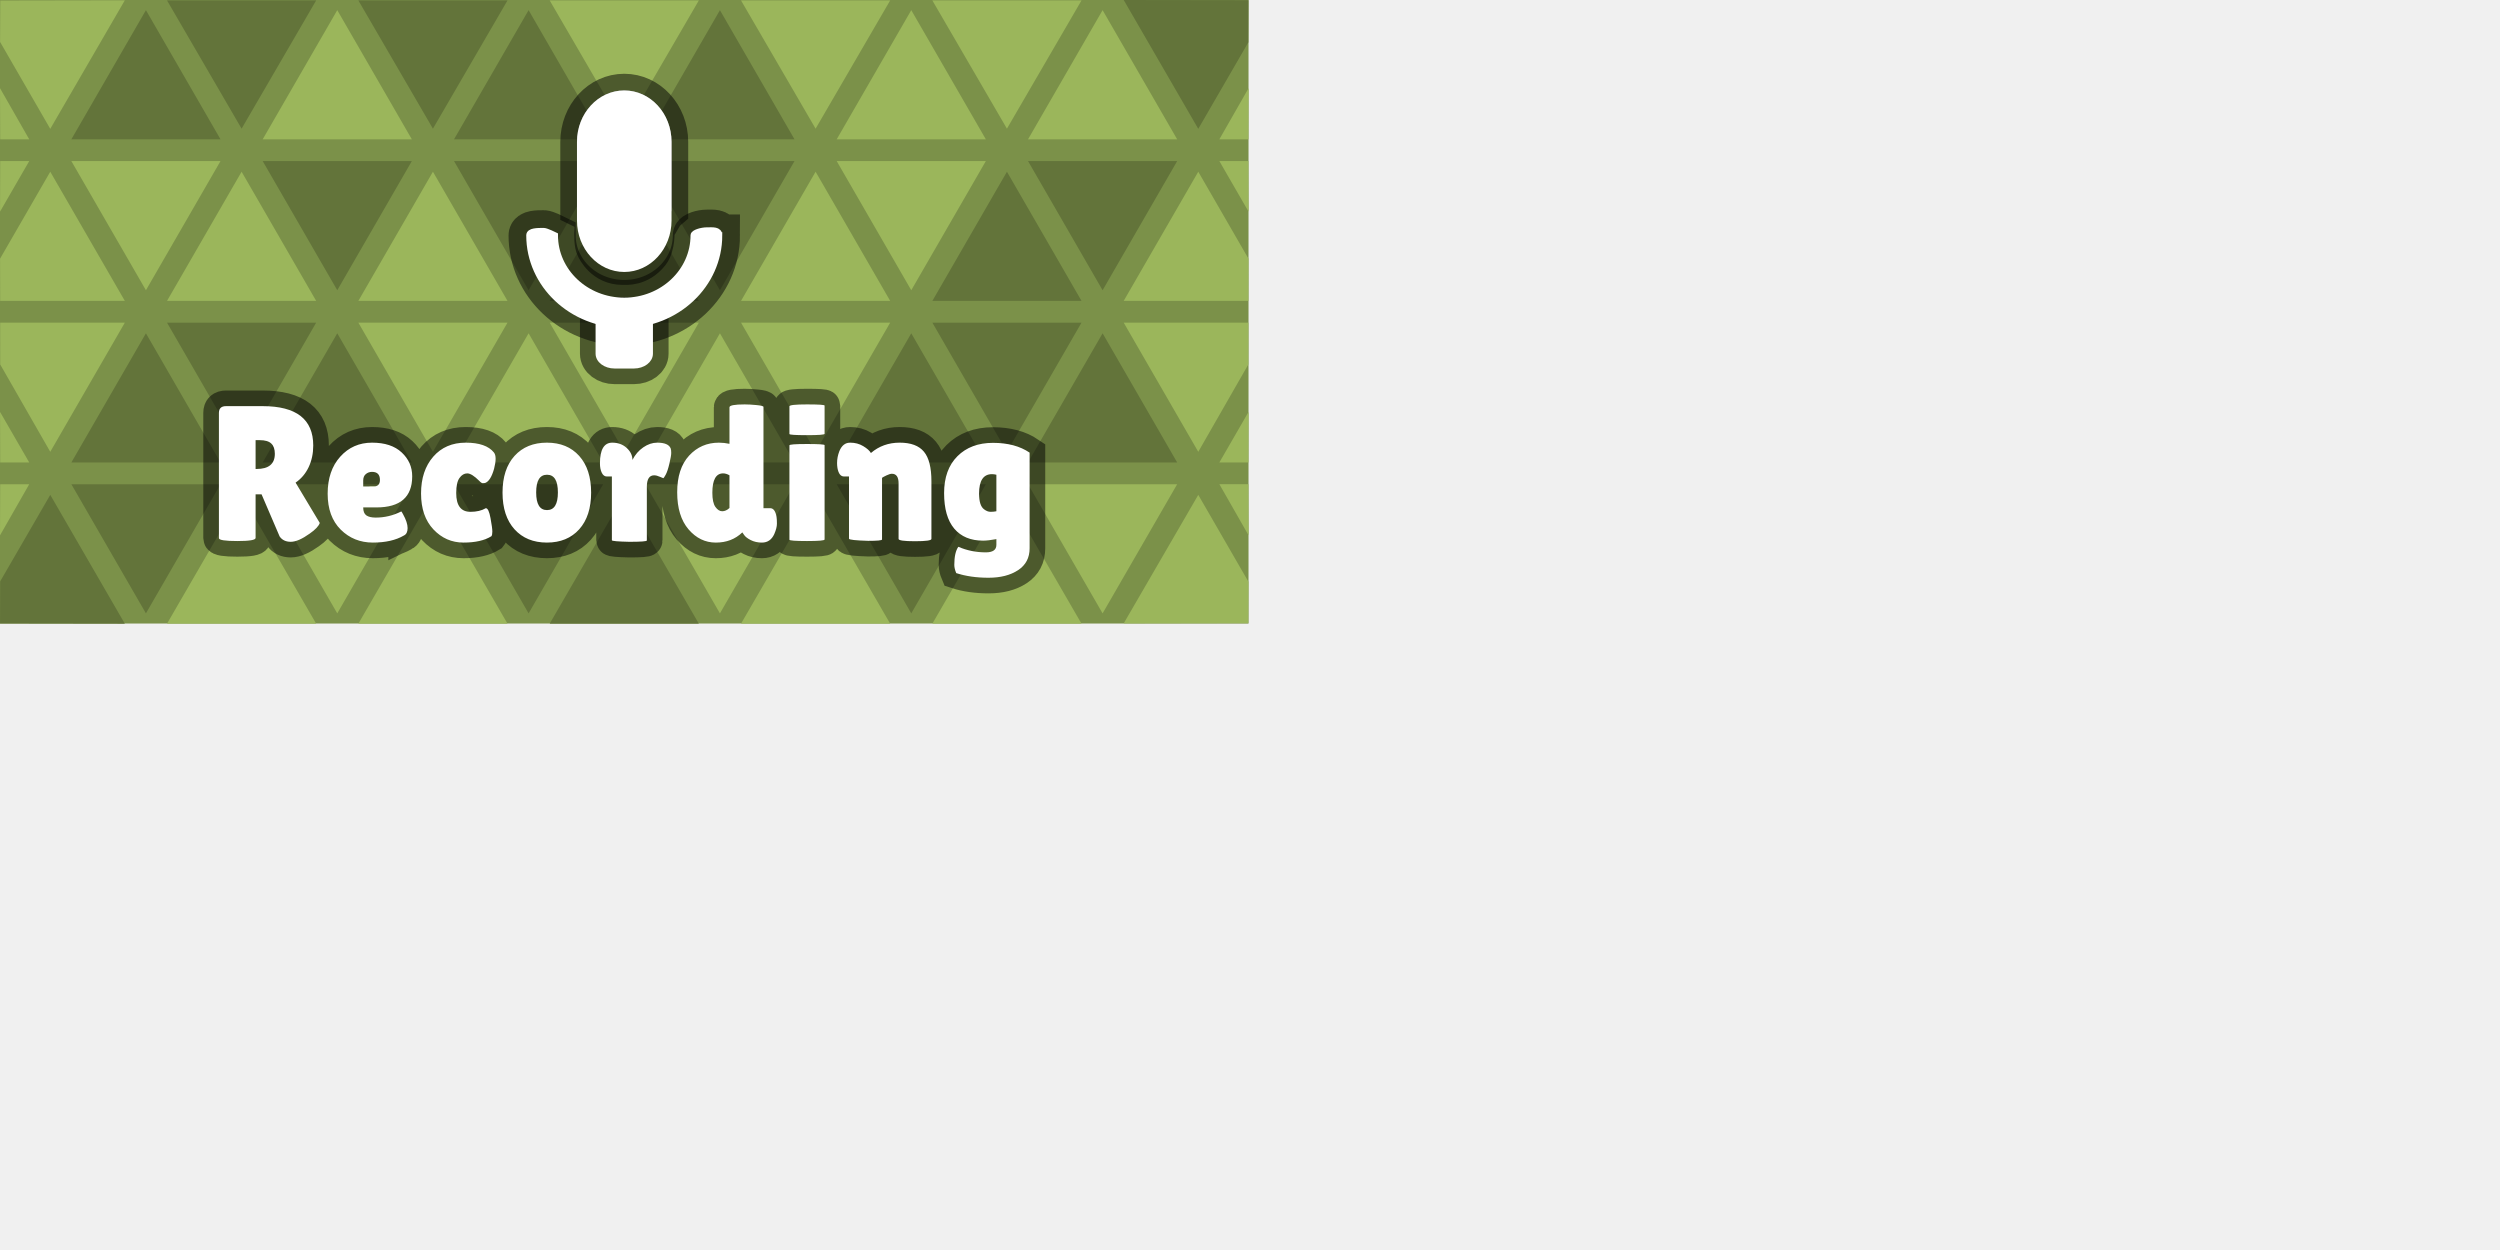
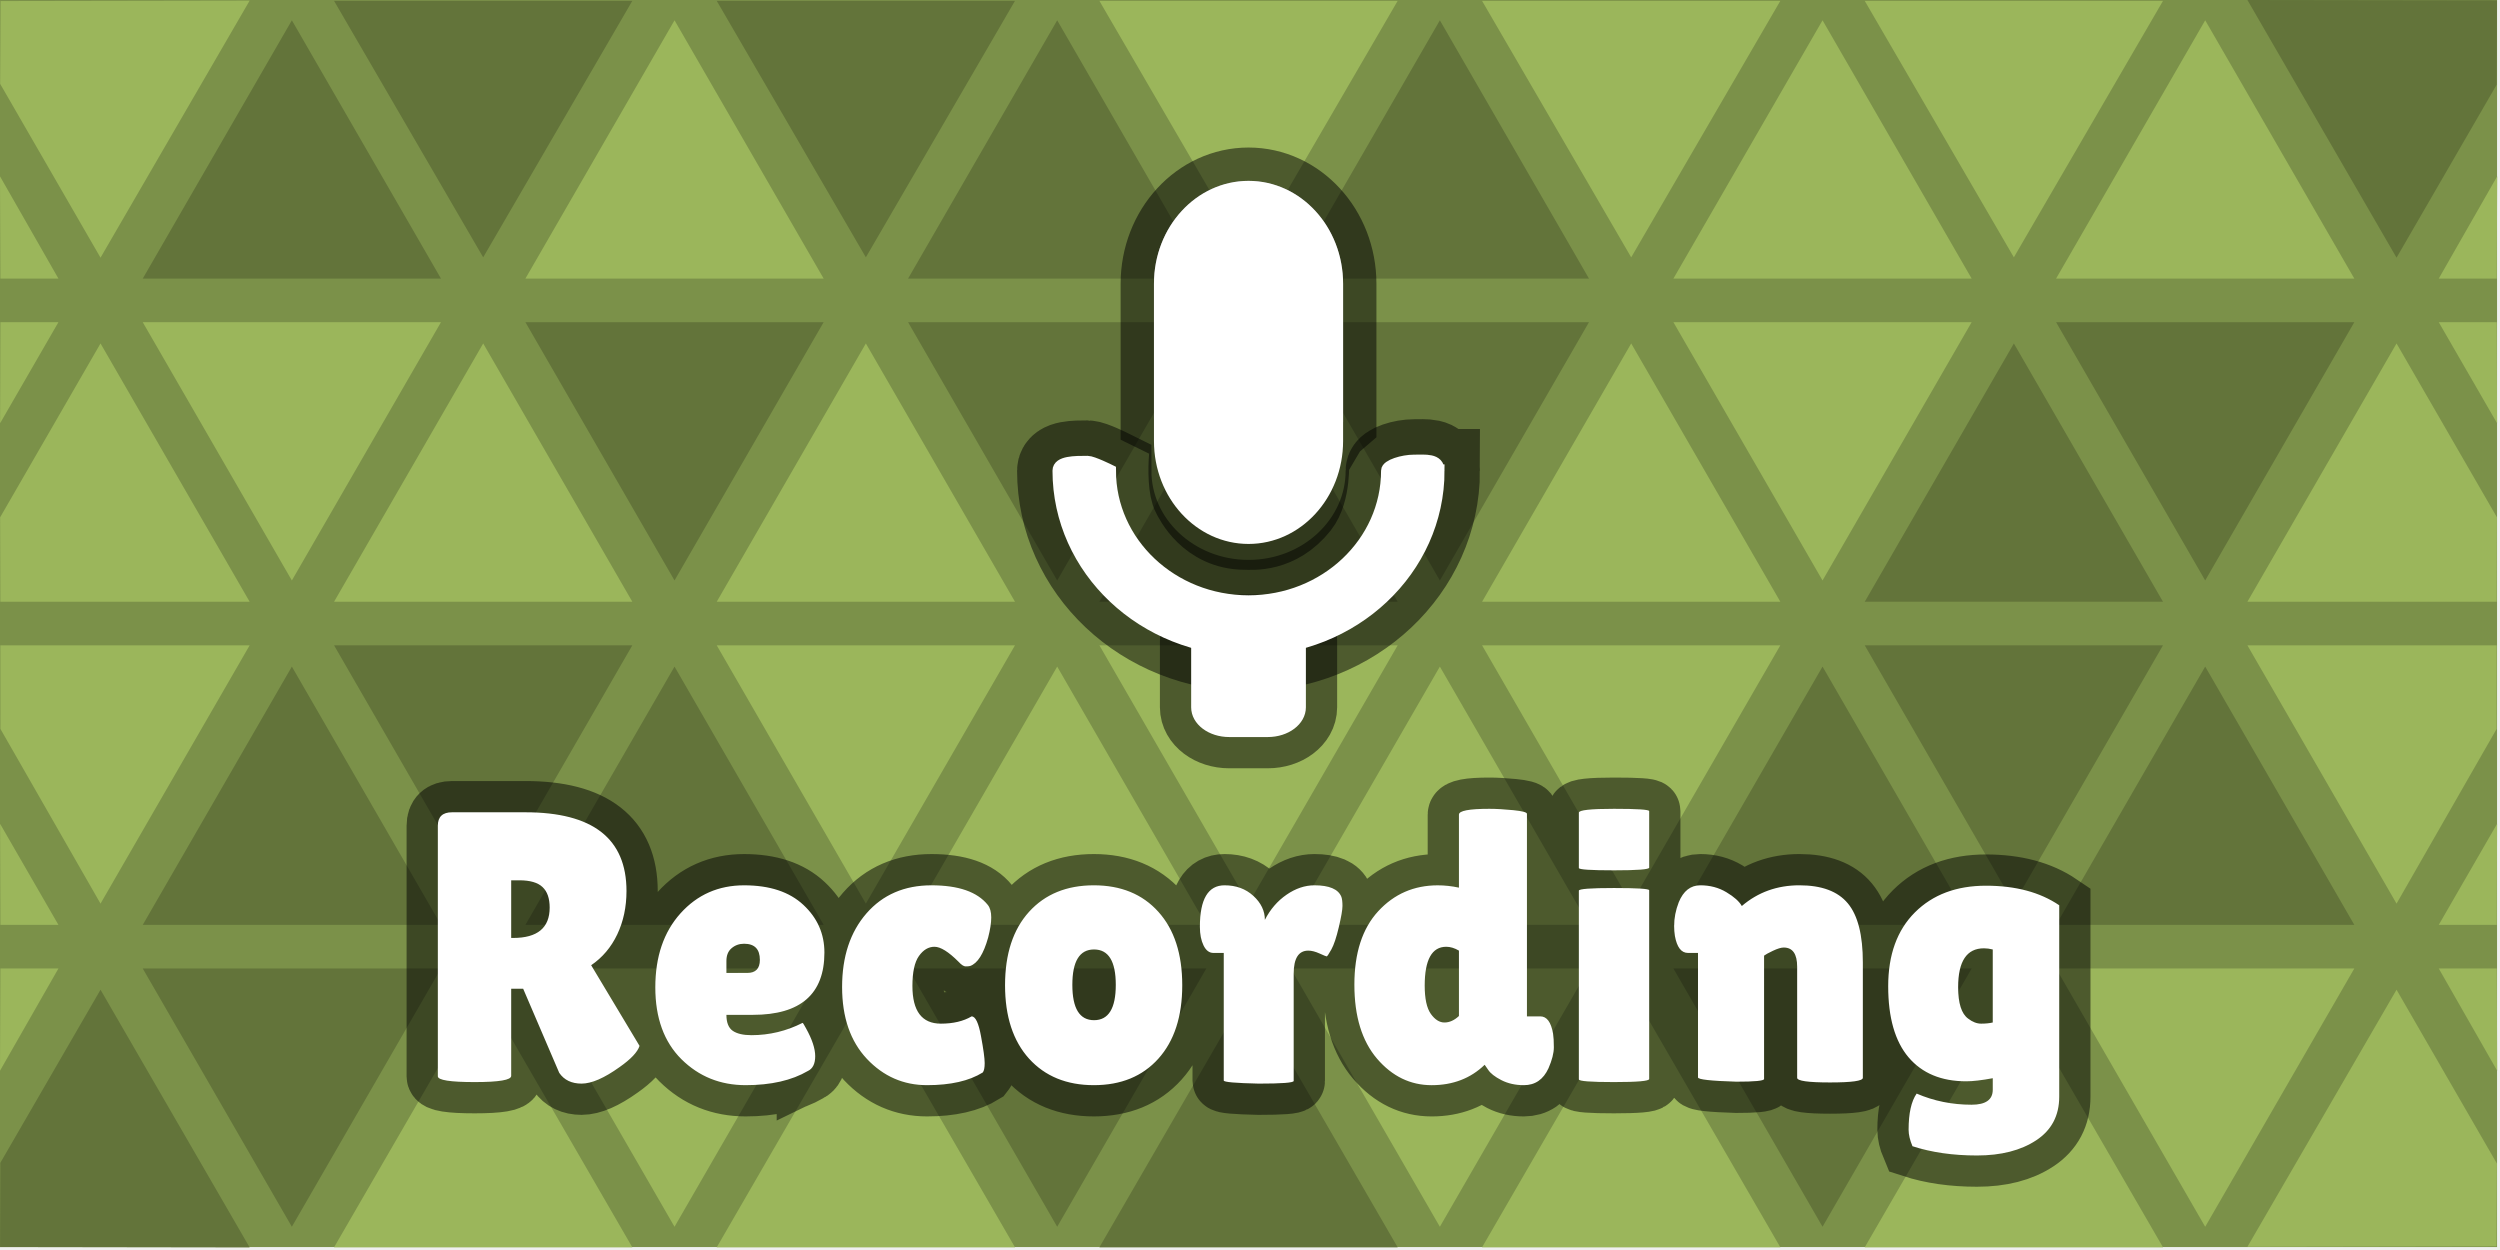
- <svg xmlns="http://www.w3.org/2000/svg" version="1.1" width="600" height="300" viewBox="0,0,600,300">
+ <svg xmlns="http://www.w3.org/2000/svg" version="1.1" width="300" height="150" viewBox="0,0,300,150">
  <g transform="translate(-90.16944,-105.1548)">
    <g data-paper-data="{&quot;isPaintingLayer&quot;:true}" fill-rule="nonzero" stroke-linejoin="miter" stroke-miterlimit="10" stroke-dasharray="" stroke-dashoffset="0" style="mix-blend-mode: normal">
      <g data-paper-data="{&quot;index&quot;:null}" fill="#ffffff" stroke-opacity="0.506" stroke="#000000" stroke-width="8.5" stroke-linecap="butt">
        <path d="" />
        <path d="" />
      </g>
      <path d="M90.169,254.803v-149.648h299.647v149.648z" fill="#7b9149" stroke="none" stroke-width="0" stroke-linecap="butt" />
      <path d="M176.177,254.833l17.896,-30.911l17.896,30.911z" fill="#9bb65b" stroke="none" stroke-width="0" stroke-linecap="butt" />
      <path d="M222.097,254.833l17.896,-30.911l17.896,30.911z" fill="#63743a" stroke="none" stroke-width="0" stroke-linecap="butt" />
      <path d="M189.008,221.371l-17.896,30.996l-17.896,-30.996z" data-paper-data="{&quot;index&quot;:null}" fill="#9bb65b" stroke="none" stroke-width="0" stroke-linecap="butt" />
      <path d="M234.928,221.371l-17.896,30.996l-17.896,-30.996z" data-paper-data="{&quot;index&quot;:null}" fill="#63743a" stroke="none" stroke-width="0" stroke-linecap="butt" />
      <path d="M211.968,182.594l-17.896,30.996l-17.896,-30.996z" data-paper-data="{&quot;index&quot;:null}" fill="#9bb65b" stroke="none" stroke-width="0" stroke-linecap="butt" />
      <path d="M166.048,182.594l-17.896,30.996l-17.896,-30.996z" data-paper-data="{&quot;index&quot;:null}" fill="#63743a" stroke="none" stroke-width="0" stroke-linecap="butt" />
      <path d="M153.217,216.141l17.896,-30.996l17.896,30.996z" data-paper-data="{&quot;index&quot;:null}" fill="#63743a" stroke="none" stroke-width="0" stroke-linecap="butt" />
      <path d="M199.137,216.141l17.896,-30.996l17.896,30.996z" data-paper-data="{&quot;index&quot;:null}" fill="#9bb65b" stroke="none" stroke-width="0" stroke-linecap="butt" />
      <path d="M90.211,244.69l12.021,-20.768l17.896,30.923l-29.951,-0.045z" fill="#63743a" stroke="none" stroke-width="0" stroke-linecap="butt" />
      <path d="M130.257,254.833l17.896,-30.911l17.896,30.911z" fill="#9bb65b" stroke="none" stroke-width="0" stroke-linecap="butt" />
      <path d="M143.088,221.371l-17.896,30.996l-17.896,-30.996z" data-paper-data="{&quot;index&quot;:null}" fill="#63743a" stroke="none" stroke-width="0" stroke-linecap="butt" />
      <path d="M107.297,216.141l17.896,-30.996l17.896,30.996z" data-paper-data="{&quot;index&quot;:null}" fill="#63743a" stroke="none" stroke-width="0" stroke-linecap="butt" />
      <path d="M359.858,254.772l17.896,-30.85l12.044,20.86l-0.05,9.935z" fill="#9bb65b" stroke="none" stroke-width="0" stroke-linecap="butt" />
      <path d="M372.689,221.371l-17.896,30.996l-17.896,-30.996z" data-paper-data="{&quot;index&quot;:null}" fill="#9bb65b" stroke="none" stroke-width="0" stroke-linecap="butt" />
      <path d="M389.831,233.642c0,0 -7.012,-12.272 -7.012,-12.272h6.963z" data-paper-data="{&quot;index&quot;:null}" fill="#9bb65b" stroke="none" stroke-width="0" stroke-linecap="butt" />
      <path d="M389.765,192.625l-12.011,20.965l-17.896,-30.996h29.915z" data-paper-data="{&quot;index&quot;:null}" fill="#9bb65b" stroke="none" stroke-width="0" stroke-linecap="butt" />
      <path d="M349.729,182.594l-17.896,30.996l-17.896,-30.996z" data-paper-data="{&quot;index&quot;:null}" fill="#63743a" stroke="none" stroke-width="0" stroke-linecap="butt" />
      <path d="M336.898,216.141l17.896,-30.996l17.896,30.996z" data-paper-data="{&quot;index&quot;:null}" fill="#63743a" stroke="none" stroke-width="0" stroke-linecap="butt" />
      <path d="M382.818,216.141c0,0 7.001,-12.126 7.001,-12.126l-0.038,12.126z" data-paper-data="{&quot;index&quot;:null}" fill="#9bb65b" stroke="none" stroke-width="0" stroke-linecap="butt" />
      <path d="M268.018,254.833l17.896,-30.911l17.896,30.911z" fill="#9bb65b" stroke="none" stroke-width="0" stroke-linecap="butt" />
      <path d="M313.938,254.833l17.896,-30.911l17.896,30.911z" fill="#9bb65b" stroke="none" stroke-width="0" stroke-linecap="butt" />
      <path d="M280.849,221.371l-17.896,30.996l-17.896,-30.996z" data-paper-data="{&quot;index&quot;:null}" fill="#9bb65b" stroke="none" stroke-width="0" stroke-linecap="butt" />
      <path d="M326.769,221.371l-17.896,30.996l-17.896,-30.996z" data-paper-data="{&quot;index&quot;:null}" fill="#63743a" stroke="none" stroke-width="0" stroke-linecap="butt" />
      <path d="M303.809,182.594l-17.896,30.996l-17.896,-30.996z" data-paper-data="{&quot;index&quot;:null}" fill="#9bb65b" stroke="none" stroke-width="0" stroke-linecap="butt" />
      <path d="M257.889,182.594l-17.896,30.996l-17.896,-30.996z" data-paper-data="{&quot;index&quot;:null}" fill="#9bb65b" stroke="none" stroke-width="0" stroke-linecap="butt" />
      <path d="M245.057,216.141l17.896,-30.996l17.896,30.996z" data-paper-data="{&quot;index&quot;:null}" fill="#9bb65b" stroke="none" stroke-width="0" stroke-linecap="butt" />
      <path d="M290.978,216.141l17.896,-30.996l17.896,30.996z" data-paper-data="{&quot;index&quot;:null}" fill="#63743a" stroke="none" stroke-width="0" stroke-linecap="butt" />
      <path d="M176.177,177.364l17.896,-30.996l17.896,30.996z" fill="#9bb65b" stroke="none" stroke-width="0" stroke-linecap="butt" />
      <path d="M222.097,177.364l17.896,-30.996l17.896,30.996z" fill="#63743a" stroke="none" stroke-width="0" stroke-linecap="butt" />
      <path d="M189.008,143.816l-17.896,30.996l-17.896,-30.996z" data-paper-data="{&quot;index&quot;:null}" fill="#63743a" stroke="none" stroke-width="0" stroke-linecap="butt" />
      <path d="M234.928,143.816l-17.896,30.996l-17.896,-30.996z" data-paper-data="{&quot;index&quot;:null}" fill="#63743a" stroke="none" stroke-width="0" stroke-linecap="butt" />
      <path d="M211.968,105.258l-17.896,30.778l-17.896,-30.778z" data-paper-data="{&quot;index&quot;:null}" fill="#63743a" stroke="none" stroke-width="0" stroke-linecap="butt" />
      <path d="M166.048,105.258l-17.896,30.778l-17.896,-30.778z" data-paper-data="{&quot;index&quot;:null}" fill="#63743a" stroke="none" stroke-width="0" stroke-linecap="butt" />
      <path d="M153.217,138.587l17.896,-30.996l17.896,30.996z" data-paper-data="{&quot;index&quot;:null}" fill="#9bb65b" stroke="none" stroke-width="0" stroke-linecap="butt" />
      <path d="M199.137,138.587l17.896,-30.996l17.896,30.996z" data-paper-data="{&quot;index&quot;:null}" fill="#63743a" stroke="none" stroke-width="0" stroke-linecap="butt" />
      <path d="M130.257,177.364l17.896,-30.996l17.896,30.996z" fill="#9bb65b" stroke="none" stroke-width="0" stroke-linecap="butt" />
      <path d="M143.088,143.816l-17.896,30.996l-17.896,-30.996z" data-paper-data="{&quot;index&quot;:null}" fill="#9bb65b" stroke="none" stroke-width="0" stroke-linecap="butt" />
      <path d="M107.297,138.587l17.896,-30.996l17.896,30.996z" data-paper-data="{&quot;index&quot;:null}" fill="#63743a" stroke="none" stroke-width="0" stroke-linecap="butt" />
      <path d="M359.858,177.364l17.896,-30.996l12.047,20.866l-0.028,10.13z" fill="#9bb65b" stroke="none" stroke-width="0" stroke-linecap="butt" />
      <path d="M372.689,143.816l-17.896,30.996l-17.896,-30.996z" data-paper-data="{&quot;index&quot;:null}" fill="#63743a" stroke="none" stroke-width="0" stroke-linecap="butt" />
      <path d="M349.729,105.258l-17.896,30.778l-17.896,-30.778z" data-paper-data="{&quot;index&quot;:null}" fill="#9bb65b" stroke="none" stroke-width="0" stroke-linecap="butt" />
      <path d="M336.898,138.587l17.896,-30.996l17.896,30.996z" data-paper-data="{&quot;index&quot;:null}" fill="#9bb65b" stroke="none" stroke-width="0" stroke-linecap="butt" />
      <path d="M268.018,177.364l17.896,-30.996l17.896,30.996z" fill="#9bb65b" stroke="none" stroke-width="0" stroke-linecap="butt" />
      <path d="M313.938,177.364l17.896,-30.996l17.896,30.996z" fill="#63743a" stroke="none" stroke-width="0" stroke-linecap="butt" />
      <path d="M280.849,143.816l-17.896,30.996l-17.896,-30.996z" data-paper-data="{&quot;index&quot;:null}" fill="#63743a" stroke="none" stroke-width="0" stroke-linecap="butt" />
      <path d="M326.769,143.816l-17.896,30.996l-17.896,-30.996z" data-paper-data="{&quot;index&quot;:null}" fill="#9bb65b" stroke="none" stroke-width="0" stroke-linecap="butt" />
      <path d="M303.809,105.258l-17.896,30.778l-17.896,-30.778z" data-paper-data="{&quot;index&quot;:null}" fill="#9bb65b" stroke="none" stroke-width="0" stroke-linecap="butt" />
      <path d="M257.889,105.258l-17.896,30.778l-17.896,-30.778z" data-paper-data="{&quot;index&quot;:null}" fill="#9bb65b" stroke="none" stroke-width="0" stroke-linecap="butt" />
      <path d="M245.057,138.587l17.896,-30.996l17.896,30.996z" data-paper-data="{&quot;index&quot;:null}" fill="#63743a" stroke="none" stroke-width="0" stroke-linecap="butt" />
      <path d="M290.978,138.587l17.896,-30.996l17.896,30.996z" data-paper-data="{&quot;index&quot;:null}" fill="#9bb65b" stroke="none" stroke-width="0" stroke-linecap="butt" />
      <path d="M151.512,234.263c0,0.494 -1.459,0.741 -4.378,0.741c-2.949,0 -4.424,-0.232 -4.424,-0.695v-30.066c0,-1.076 0.569,-1.614 1.706,-1.614h8.802c8.086,0 12.13,3.15 12.13,9.451c0,1.91 -0.368,3.642 -1.104,5.196c-0.736,1.549 -1.781,2.785 -3.135,3.706l5.806,9.682c-0.242,0.741 -1.04,1.588 -2.394,2.54c-1.843,1.323 -3.364,1.984 -4.563,1.984c-1.199,0 -2.092,-0.43 -2.679,-1.289l-4.331,-10.099h-1.436zM151.512,210.791v6.918h0.232c2.924,0 4.386,-1.215 4.386,-3.644c0,-1.107 -0.286,-1.928 -0.857,-2.463c-0.566,-0.54 -1.495,-0.811 -2.787,-0.811zM187.122,233.668c-1.941,1.138 -4.432,1.706 -7.474,1.706c-3.042,0 -5.611,-1.037 -7.706,-3.112c-2.09,-2.08 -3.135,-4.954 -3.135,-8.624c0,-3.675 1.006,-6.635 3.019,-8.879c2.018,-2.244 4.563,-3.366 7.636,-3.366c3.073,0 5.446,0.785 7.119,2.355c1.678,1.565 2.517,3.469 2.517,5.714c0,4.983 -2.859,7.474 -8.578,7.474h-3.181c0,0.921 0.252,1.56 0.757,1.915c0.51,0.35 1.259,0.525 2.247,0.525c2.152,0 4.195,-0.492 6.13,-1.475c0.031,-0.031 0.17,0.185 0.417,0.649c0.736,1.323 1.104,2.437 1.104,3.343c0,0.906 -0.291,1.498 -0.872,1.776zM181.354,220.342c0,-1.292 -0.631,-1.938 -1.892,-1.938c-0.582,0 -1.081,0.178 -1.498,0.533c-0.417,0.35 -0.625,0.862 -0.625,1.536v1.436h2.494c1.014,0 1.521,-0.522 1.521,-1.567zM199.66,223.476c0,3.011 1.138,4.517 3.413,4.517c1.477,0 2.708,-0.291 3.691,-0.872c0.463,0 0.839,0.793 1.127,2.378c0.293,1.58 0.44,2.656 0.44,3.227c0,0.566 -0.077,0.942 -0.232,1.127c-1.627,1.014 -3.855,1.521 -6.686,1.521c-2.826,0 -5.232,-1.053 -7.219,-3.158c-1.982,-2.11 -2.973,-4.985 -2.973,-8.624c0,-3.644 0.975,-6.589 2.926,-8.833c1.956,-2.244 4.555,-3.366 7.798,-3.366c3.243,0 5.495,0.782 6.756,2.347c0.278,0.34 0.417,0.842 0.417,1.506c0,0.659 -0.124,1.464 -0.371,2.417c-0.551,1.966 -1.274,3.104 -2.17,3.413c-0.124,0.031 -0.301,0.046 -0.533,0.046c-0.226,0 -0.51,-0.185 -0.849,-0.556c-1.199,-1.199 -2.162,-1.799 -2.888,-1.799c-0.721,0 -1.343,0.371 -1.868,1.112c-0.52,0.736 -0.78,1.935 -0.78,3.598zM213.655,232.193c-1.92,-2.126 -2.88,-5.062 -2.88,-8.81c0,-3.752 0.96,-6.689 2.88,-8.81c1.925,-2.121 4.517,-3.181 7.775,-3.181c3.258,0 5.84,1.06 7.744,3.181c1.91,2.121 2.865,5.057 2.865,8.81c0,3.747 -0.955,6.684 -2.865,8.81c-1.905,2.121 -4.486,3.181 -7.744,3.181c-3.258,0 -5.85,-1.06 -7.775,-3.181zM221.453,219.091c-1.735,0 -2.602,1.416 -2.602,4.247c0,2.826 0.867,4.239 2.602,4.239c1.74,0 2.61,-1.413 2.61,-4.239c0,-2.831 -0.87,-4.247 -2.61,-4.247zM245.412,234.865c0,0.216 -1.4,0.324 -4.2,0.324c-2.795,-0.062 -4.192,-0.185 -4.192,-0.371v-15.311h-1.243c-0.494,0 -0.888,-0.299 -1.181,-0.896c-0.293,-0.602 -0.44,-1.349 -0.44,-2.239c0,-3.32 0.986,-4.98 2.957,-4.98c1.385,0 2.538,0.422 3.459,1.266c0.921,0.844 1.382,1.804 1.382,2.88c0.643,-1.261 1.511,-2.267 2.602,-3.019c1.091,-0.752 2.206,-1.127 3.343,-1.127c1.786,0 2.865,0.461 3.235,1.382c0.088,0.247 0.131,0.61 0.131,1.089c0,0.474 -0.147,1.325 -0.44,2.556c-0.288,1.23 -0.587,2.123 -0.896,2.679c-0.309,0.551 -0.494,0.826 -0.556,0.826c-0.057,0 -0.34,-0.116 -0.849,-0.347c-0.51,-0.232 -0.963,-0.347 -1.359,-0.347c-1.168,0 -1.753,0.924 -1.753,2.772zM265.242,202.908c0,-0.463 1.215,-0.695 3.644,-0.695c0.829,0 1.789,0.054 2.88,0.162c1.091,0.108 1.637,0.255 1.637,0.44v24.306h1.614c0.772,0 1.279,0.69 1.521,2.069c0.062,0.401 0.093,0.95 0.093,1.645c0,0.69 -0.214,1.526 -0.641,2.509c-0.618,1.354 -1.603,2.031 -2.957,2.031c-1.014,0 -1.912,-0.201 -2.695,-0.602c-0.782,-0.401 -1.313,-0.816 -1.591,-1.243l-0.417,-0.602c-1.688,1.632 -3.809,2.448 -6.362,2.448c-2.553,0 -4.738,-1.06 -6.555,-3.181c-1.812,-2.126 -2.718,-5.086 -2.718,-8.879c0,-3.799 0.952,-6.735 2.857,-8.81c1.91,-2.074 4.293,-3.112 7.15,-3.112c0.834,0 1.681,0.093 2.54,0.278zM263.721,218.767c-1.724,0 -2.587,1.554 -2.587,4.663c0,1.565 0.244,2.695 0.734,3.39c0.494,0.69 1.04,1.035 1.637,1.035c0.602,0 1.181,-0.26 1.737,-0.78v-7.845c-0.525,-0.309 -1.032,-0.463 -1.521,-0.463zM288.071,234.633c0,0.247 -1.408,0.371 -4.223,0.371c-2.81,0 -4.216,-0.108 -4.216,-0.324v-22.646c0,-0.211 1.405,-0.317 4.216,-0.317c2.816,0 4.223,0.09 4.223,0.27zM288.071,209.27c0,0.216 -1.408,0.324 -4.223,0.324c-2.81,0 -4.216,-0.093 -4.216,-0.278v-6.64c0,-0.309 1.405,-0.463 4.216,-0.463c2.816,0 4.223,0.093 4.223,0.278zM301.858,234.633c0,0.216 -1.107,0.324 -3.32,0.324c-3.073,-0.093 -4.609,-0.263 -4.609,-0.51v-14.94h-1.204c-0.798,0 -1.32,-0.677 -1.567,-2.031c-0.062,-0.396 -0.093,-0.795 -0.093,-1.197c0,-0.952 0.185,-1.905 0.556,-2.857c0.556,-1.354 1.418,-2.031 2.587,-2.031c1.168,0 2.213,0.278 3.135,0.834c0.921,0.551 1.536,1.102 1.845,1.652c1.935,-1.657 4.239,-2.486 6.91,-2.486c2.677,0 4.615,0.723 5.814,2.17c1.199,1.441 1.799,3.806 1.799,7.096v13.836c0,0.371 -1.315,0.556 -3.945,0.556c-2.625,0 -3.938,-0.185 -3.938,-0.556v-13.326c0,-1.539 -0.538,-2.309 -1.614,-2.309c-0.309,0 -0.741,0.131 -1.297,0.394c-0.551,0.263 -0.903,0.456 -1.058,0.579zM326.119,234.911c-2.985,0 -5.294,-0.96 -6.926,-2.88c-1.627,-1.925 -2.44,-4.769 -2.44,-8.532c0,-3.768 1.068,-6.72 3.204,-8.856c2.141,-2.136 4.985,-3.204 8.532,-3.204c3.552,0 6.48,0.782 8.787,2.347v22.97c0,2.275 -0.921,4.02 -2.764,5.235c-1.843,1.215 -4.211,1.822 -7.103,1.822c-2.888,0 -5.469,-0.371 -7.744,-1.112c-0.309,-0.736 -0.463,-1.395 -0.463,-1.977c0,-1.971 0.322,-3.418 0.965,-4.339c2.059,0.89 4.257,1.336 6.594,1.336c1.693,0 2.54,-0.6 2.54,-1.799v-1.382c-1.323,0.247 -2.383,0.371 -3.181,0.371zM328.242,218.952c-2.064,0 -3.096,1.554 -3.096,4.663c0,1.935 0.402,3.194 1.204,3.776c0.52,0.401 1.04,0.602 1.56,0.602c0.525,0 0.988,-0.046 1.39,-0.139v-8.763c-0.371,-0.093 -0.723,-0.139 -1.058,-0.139z" fill="none" stroke-opacity="0.506" stroke="#000000" stroke-width="7.5" stroke-linecap="square" />
      <path d="M151.512,234.263c0,0.494 -1.459,0.741 -4.378,0.741c-2.949,0 -4.424,-0.232 -4.424,-0.695v-30.066c0,-1.076 0.569,-1.614 1.706,-1.614h8.802c8.086,0 12.13,3.15 12.13,9.451c0,1.91 -0.368,3.642 -1.104,5.196c-0.736,1.549 -1.781,2.785 -3.135,3.706l5.806,9.682c-0.242,0.741 -1.04,1.588 -2.394,2.54c-1.843,1.323 -3.364,1.984 -4.563,1.984c-1.199,0 -2.092,-0.43 -2.679,-1.289l-4.331,-10.099h-1.436zM151.512,210.791v6.918h0.232c2.924,0 4.386,-1.215 4.386,-3.644c0,-1.107 -0.286,-1.928 -0.857,-2.463c-0.566,-0.54 -1.495,-0.811 -2.787,-0.811zM187.122,233.668c-1.941,1.138 -4.432,1.706 -7.474,1.706c-3.042,0 -5.611,-1.037 -7.706,-3.112c-2.09,-2.08 -3.135,-4.954 -3.135,-8.624c0,-3.675 1.006,-6.635 3.019,-8.879c2.018,-2.244 4.563,-3.366 7.636,-3.366c3.073,0 5.446,0.785 7.119,2.355c1.678,1.565 2.517,3.469 2.517,5.714c0,4.983 -2.859,7.474 -8.578,7.474h-3.181c0,0.921 0.252,1.56 0.757,1.915c0.51,0.35 1.259,0.525 2.247,0.525c2.152,0 4.195,-0.492 6.13,-1.475c0.031,-0.031 0.17,0.185 0.417,0.649c0.736,1.323 1.104,2.437 1.104,3.343c0,0.906 -0.291,1.498 -0.872,1.776zM181.354,220.342c0,-1.292 -0.631,-1.938 -1.892,-1.938c-0.582,0 -1.081,0.178 -1.498,0.533c-0.417,0.35 -0.625,0.862 -0.625,1.536v1.436h2.494c1.014,0 1.521,-0.522 1.521,-1.567zM199.66,223.476c0,3.011 1.138,4.517 3.413,4.517c1.477,0 2.708,-0.291 3.691,-0.872c0.463,0 0.839,0.793 1.127,2.378c0.293,1.58 0.44,2.656 0.44,3.227c0,0.566 -0.077,0.942 -0.232,1.127c-1.627,1.014 -3.855,1.521 -6.686,1.521c-2.826,0 -5.232,-1.053 -7.219,-3.158c-1.982,-2.11 -2.973,-4.985 -2.973,-8.624c0,-3.644 0.975,-6.589 2.926,-8.833c1.956,-2.244 4.555,-3.366 7.798,-3.366c3.243,0 5.495,0.782 6.756,2.347c0.278,0.34 0.417,0.842 0.417,1.506c0,0.659 -0.124,1.464 -0.371,2.417c-0.551,1.966 -1.274,3.104 -2.17,3.413c-0.124,0.031 -0.301,0.046 -0.533,0.046c-0.226,0 -0.51,-0.185 -0.849,-0.556c-1.199,-1.199 -2.162,-1.799 -2.888,-1.799c-0.721,0 -1.343,0.371 -1.868,1.112c-0.52,0.736 -0.78,1.935 -0.78,3.598zM213.655,232.193c-1.92,-2.126 -2.88,-5.062 -2.88,-8.81c0,-3.752 0.96,-6.689 2.88,-8.81c1.925,-2.121 4.517,-3.181 7.775,-3.181c3.258,0 5.84,1.06 7.744,3.181c1.91,2.121 2.865,5.057 2.865,8.81c0,3.747 -0.955,6.684 -2.864,8.81c-1.905,2.121 -4.486,3.181 -7.744,3.181c-3.258,0 -5.85,-1.06 -7.775,-3.181zM221.453,219.091c-1.735,0 -2.602,1.416 -2.602,4.247c0,2.826 0.867,4.239 2.602,4.239c1.74,0 2.61,-1.413 2.61,-4.239c0,-2.831 -0.87,-4.247 -2.61,-4.247zM245.412,234.865c0,0.216 -1.4,0.324 -4.2,0.324c-2.795,-0.062 -4.192,-0.185 -4.192,-0.371v-15.311h-1.243c-0.494,0 -0.888,-0.299 -1.181,-0.896c-0.293,-0.602 -0.44,-1.349 -0.44,-2.239c0,-3.32 0.986,-4.98 2.957,-4.98c1.385,0 2.538,0.422 3.459,1.266c0.921,0.844 1.382,1.804 1.382,2.88c0.643,-1.261 1.511,-2.267 2.602,-3.019c1.091,-0.752 2.206,-1.127 3.343,-1.127c1.786,0 2.865,0.461 3.235,1.382c0.088,0.247 0.131,0.61 0.131,1.089c0,0.474 -0.147,1.325 -0.44,2.556c-0.288,1.23 -0.587,2.123 -0.896,2.679c-0.309,0.551 -0.494,0.826 -0.556,0.826c-0.057,0 -0.34,-0.116 -0.849,-0.347c-0.51,-0.232 -0.963,-0.347 -1.359,-0.347c-1.168,0 -1.753,0.924 -1.753,2.772zM265.242,202.908c0,-0.463 1.215,-0.695 3.644,-0.695c0.829,0 1.789,0.054 2.88,0.162c1.091,0.108 1.637,0.255 1.637,0.44v24.306h1.614c0.772,0 1.279,0.69 1.521,2.069c0.062,0.401 0.093,0.95 0.093,1.645c0,0.69 -0.214,1.526 -0.641,2.509c-0.618,1.354 -1.603,2.031 -2.957,2.031c-1.014,0 -1.912,-0.201 -2.695,-0.602c-0.782,-0.401 -1.313,-0.816 -1.591,-1.243l-0.417,-0.602c-1.688,1.632 -3.809,2.448 -6.362,2.448c-2.553,0 -4.738,-1.06 -6.555,-3.181c-1.812,-2.126 -2.718,-5.086 -2.718,-8.879c0,-3.799 0.952,-6.735 2.857,-8.81c1.91,-2.074 4.293,-3.112 7.15,-3.112c0.834,0 1.681,0.093 2.54,0.278zM263.721,218.767c-1.724,0 -2.587,1.554 -2.587,4.663c0,1.565 0.244,2.695 0.734,3.39c0.494,0.69 1.04,1.035 1.637,1.035c0.602,0 1.181,-0.26 1.737,-0.78v-7.845c-0.525,-0.309 -1.032,-0.463 -1.521,-0.463zM288.071,234.633c0,0.247 -1.408,0.371 -4.223,0.371c-2.81,0 -4.216,-0.108 -4.216,-0.324v-22.646c0,-0.211 1.405,-0.317 4.216,-0.317c2.816,0 4.223,0.09 4.223,0.27zM288.071,209.27c0,0.216 -1.408,0.324 -4.223,0.324c-2.81,0 -4.216,-0.093 -4.216,-0.278v-6.64c0,-0.309 1.405,-0.463 4.216,-0.463c2.816,0 4.223,0.093 4.223,0.278zM301.858,234.633c0,0.216 -1.107,0.324 -3.32,0.324c-3.073,-0.093 -4.609,-0.263 -4.609,-0.51v-14.94h-1.204c-0.798,0 -1.32,-0.677 -1.567,-2.031c-0.062,-0.396 -0.093,-0.795 -0.093,-1.197c0,-0.952 0.185,-1.905 0.556,-2.857c0.556,-1.354 1.418,-2.031 2.587,-2.031c1.168,0 2.213,0.278 3.135,0.834c0.921,0.551 1.536,1.102 1.845,1.652c1.935,-1.657 4.239,-2.486 6.91,-2.486c2.677,0 4.615,0.723 5.814,2.17c1.199,1.441 1.799,3.806 1.799,7.096v13.836c0,0.371 -1.315,0.556 -3.945,0.556c-2.625,0 -3.938,-0.185 -3.938,-0.556v-13.326c0,-1.539 -0.538,-2.309 -1.614,-2.309c-0.309,0 -0.741,0.131 -1.297,0.394c-0.551,0.263 -0.903,0.456 -1.058,0.579zM326.119,234.911c-2.985,0 -5.294,-0.96 -6.926,-2.88c-1.627,-1.925 -2.44,-4.769 -2.44,-8.532c0,-3.768 1.068,-6.72 3.204,-8.856c2.141,-2.136 4.985,-3.204 8.532,-3.204c3.552,0 6.48,0.782 8.787,2.347v22.97c0,2.275 -0.921,4.02 -2.764,5.235c-1.843,1.215 -4.211,1.822 -7.103,1.822c-2.888,0 -5.469,-0.371 -7.744,-1.112c-0.309,-0.736 -0.463,-1.395 -0.463,-1.977c0,-1.971 0.322,-3.418 0.965,-4.339c2.059,0.89 4.257,1.336 6.594,1.336c1.693,0 2.54,-0.6 2.54,-1.799v-1.382c-1.323,0.247 -2.383,0.371 -3.181,0.371zM328.242,218.952c-2.064,0 -3.096,1.554 -3.096,4.663c0,1.935 0.401,3.194 1.204,3.776c0.52,0.401 1.04,0.602 1.56,0.602c0.525,0 0.988,-0.046 1.39,-0.139v-8.763c-0.371,-0.093 -0.723,-0.139 -1.058,-0.139z" fill="#ffffff" stroke="none" stroke-width="1" stroke-linecap="square" />
      <g data-paper-data="{&quot;index&quot;:null}" fill="none" stroke-opacity="0.498" stroke="#000000" stroke-width="10" stroke-linecap="butt">
        <path d="M262.765,161.633c0,11.862 -10.196,21.478 -22.773,21.478c-12.577,0 -22.773,-9.616 -22.773,-21.478c0,-1.023 1.902,-1.029 3.455,-1.029c0.589,0 2.661,1.029 2.661,1.029c0,8.676 7.457,15.709 16.656,15.709c9.199,0 16.656,-7.033 16.656,-15.709c0,-0.596 1.842,-1.17 3.209,-1.17c1.367,0 2.907,-0.194 2.907,1.17z" />
        <path d="" />
      </g>
      <path d="M237.677,193.1c-2.247,0 -4.068,-1.373 -4.068,-3.067v-8.023c0,-1.694 12.767,-1.694 12.767,0v8.023c0,1.694 -1.821,3.067 -4.068,3.067z" fill="#ffffff" stroke-opacity="0.506" stroke="#000000" stroke-width="8.5" stroke-linecap="butt" />
      <g data-paper-data="{&quot;index&quot;:null}" fill="#ffffff" stroke="#ffffff" stroke-width="1.5" stroke-linecap="butt">
        <path d="M262.765,161.633c0,11.862 -10.196,21.478 -22.773,21.478c-12.577,0 -22.773,-9.616 -22.773,-21.478c0,-1.023 1.902,-1.029 3.455,-1.029c0.589,0 2.661,1.029 2.661,1.029c0,8.676 7.457,15.709 16.656,15.709c9.199,0 16.656,-7.033 16.656,-15.709c0,-0.596 1.842,-1.17 3.209,-1.17c1.367,0 2.907,-0.194 2.907,1.17z" />
        <path d="" />
      </g>
      <path d="M237.677,193.1c-2.247,0 -4.068,-1.373 -4.068,-3.067v-8.023c0,-1.694 1.821,-3.067 4.068,-3.067h4.631c2.247,0 4.068,1.373 4.068,3.067v8.023c0,1.694 -1.821,3.067 -4.068,3.067z" fill="#ffffff" stroke="#ffffff" stroke-width="1" stroke-linecap="butt" />
      <path d="M239.577,169.528c-4.956,0 -6.896,-4.244 -7.094,-4.592c-0.528,-0.927 -0.578,-3.397 -0.429,-5.073c0.148,-1.656 0.492,-2.524 0.492,-2.524l-3.902,-1.914v-16.218c0,-6.82 5.081,-12.348 11.348,-12.348v0c6.267,0 11.348,5.529 11.348,12.348v16.587l-1.085,0.933l-2.195,3.724c0,0 0.239,3.883 -1.345,5.882c-2.846,3.591 -6.344,3.195 -7.138,3.195z" fill="#ffffff" stroke-opacity="0.506" stroke="#000000" stroke-width="8" stroke-linecap="butt" />
      <path d="M239.993,170.428c-6.267,0 -11.348,-5.529 -11.348,-12.348v-18.873c0,-6.82 5.081,-12.348 11.348,-12.348v0c6.267,0 11.348,5.529 11.348,12.348v18.873c0,6.82 -5.081,12.348 -11.348,12.348z" fill="#ffffff" stroke="#000000" stroke-width="0" stroke-linecap="butt" />
      <path d="M389.775,115.31l-12.021,20.768l-17.896,-30.923l29.951,0.045z" data-paper-data="{&quot;index&quot;:null}" fill="#63743a" stroke="none" stroke-width="0" stroke-linecap="butt" />
      <path d="M120.128,105.228l-17.896,30.85l-12.044,-20.86l0.05,-9.935z" data-paper-data="{&quot;index&quot;:null}" fill="#9bb65b" stroke="none" stroke-width="0" stroke-linecap="butt" />
      <path d="M389.781,138.587h-6.963l7.012,-12.272z" data-paper-data="{&quot;index&quot;:null}" fill="#9bb65b" stroke="none" stroke-width="0" stroke-linecap="butt" />
      <path d="M389.781,143.817l0.038,12.126l-7.001,-12.126z" data-paper-data="{&quot;index&quot;:null}" fill="#9bb65b" stroke="none" stroke-width="0" stroke-linecap="butt" />
      <path d="M90.169,126.315l7.012,12.272h-6.963z" data-paper-data="{&quot;index&quot;:null}" fill="#9bb65b" stroke="none" stroke-width="0" stroke-linecap="butt" />
      <path d="M97.182,143.817l-7.001,12.126l0.038,-12.126z" data-paper-data="{&quot;index&quot;:null}" fill="#9bb65b" stroke="none" stroke-width="0" stroke-linecap="butt" />
      <path d="M90.219,221.371h6.963l-7.012,12.272z" data-paper-data="{&quot;index&quot;:null}" fill="#9bb65b" stroke="none" stroke-width="0" stroke-linecap="butt" />
      <path d="M90.219,216.141l-0.038,-12.126l7.001,12.126z" data-paper-data="{&quot;index&quot;:null}" fill="#9bb65b" stroke="none" stroke-width="0" stroke-linecap="butt" />
      <path d="M90.213,182.594h29.915l-17.896,30.996l-12.011,-20.965z" data-paper-data="{&quot;index&quot;:null}" fill="#9bb65b" stroke="none" stroke-width="0" stroke-linecap="butt" />
      <path d="M90.213,177.364l-0.028,-10.13l12.047,-20.866l17.896,30.996z" data-paper-data="{&quot;index&quot;:null}" fill="#9bb65b" stroke="none" stroke-width="0" stroke-linecap="butt" />
    </g>
  </g>
</svg>
